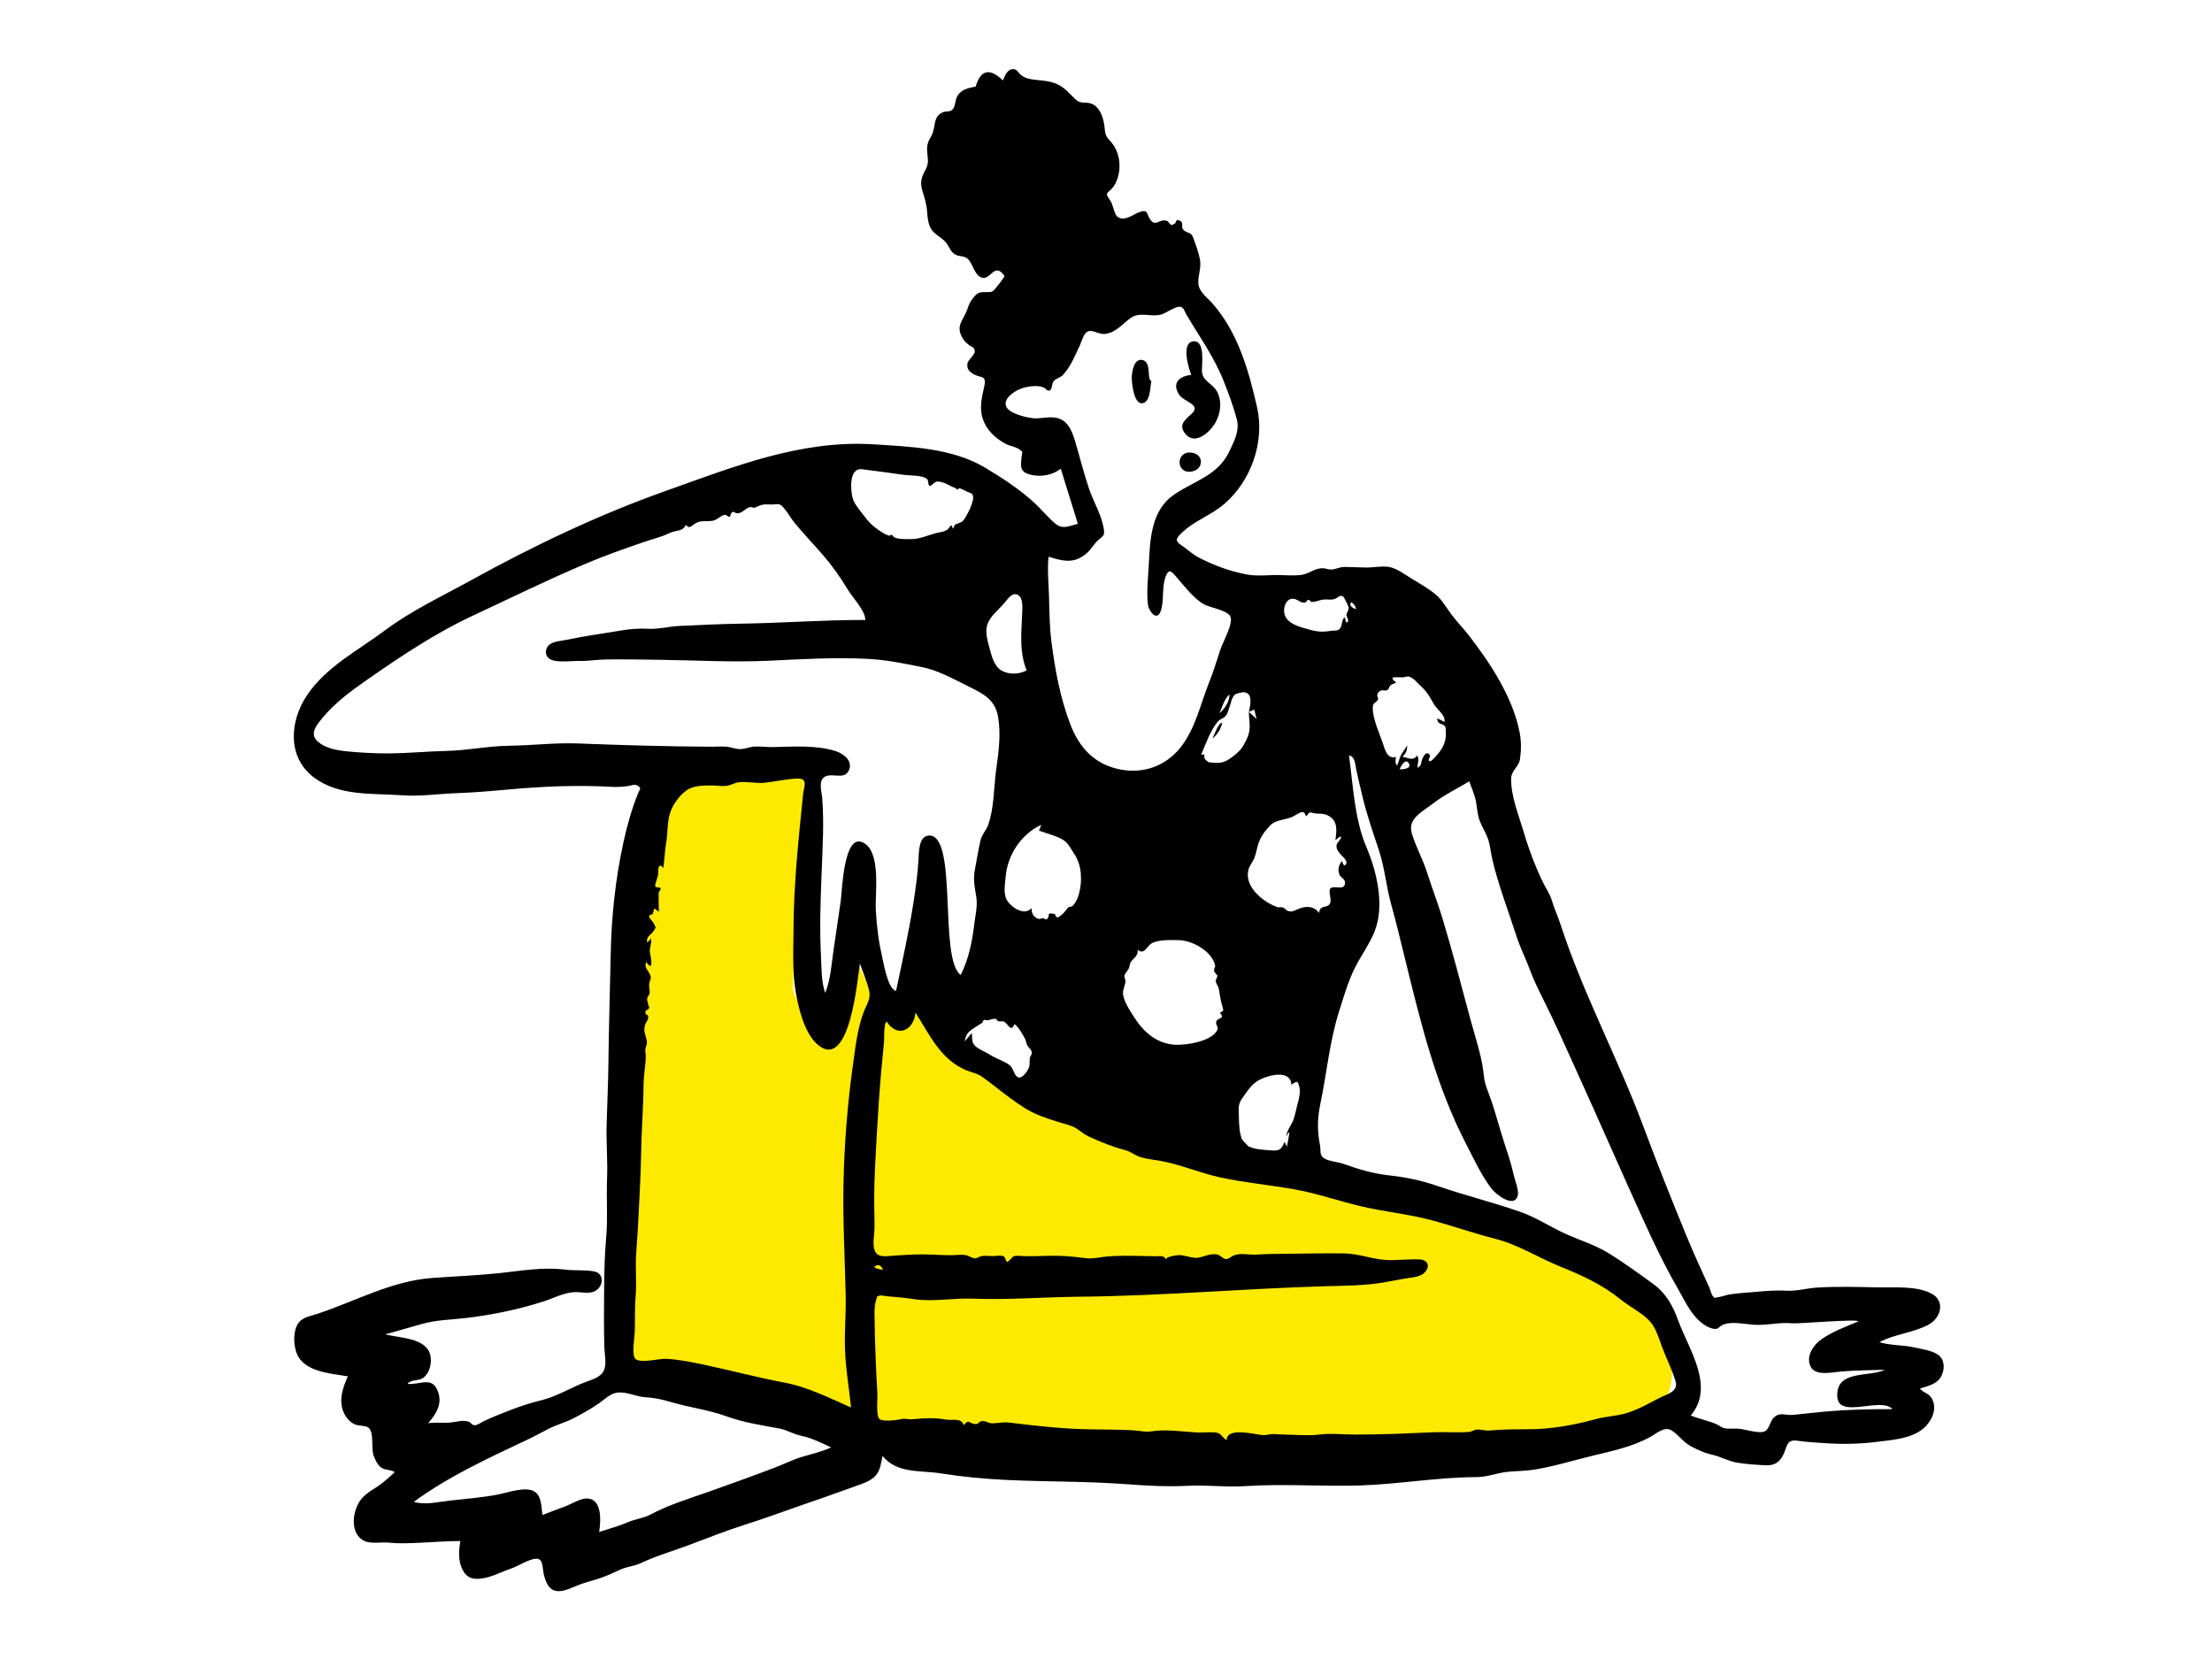
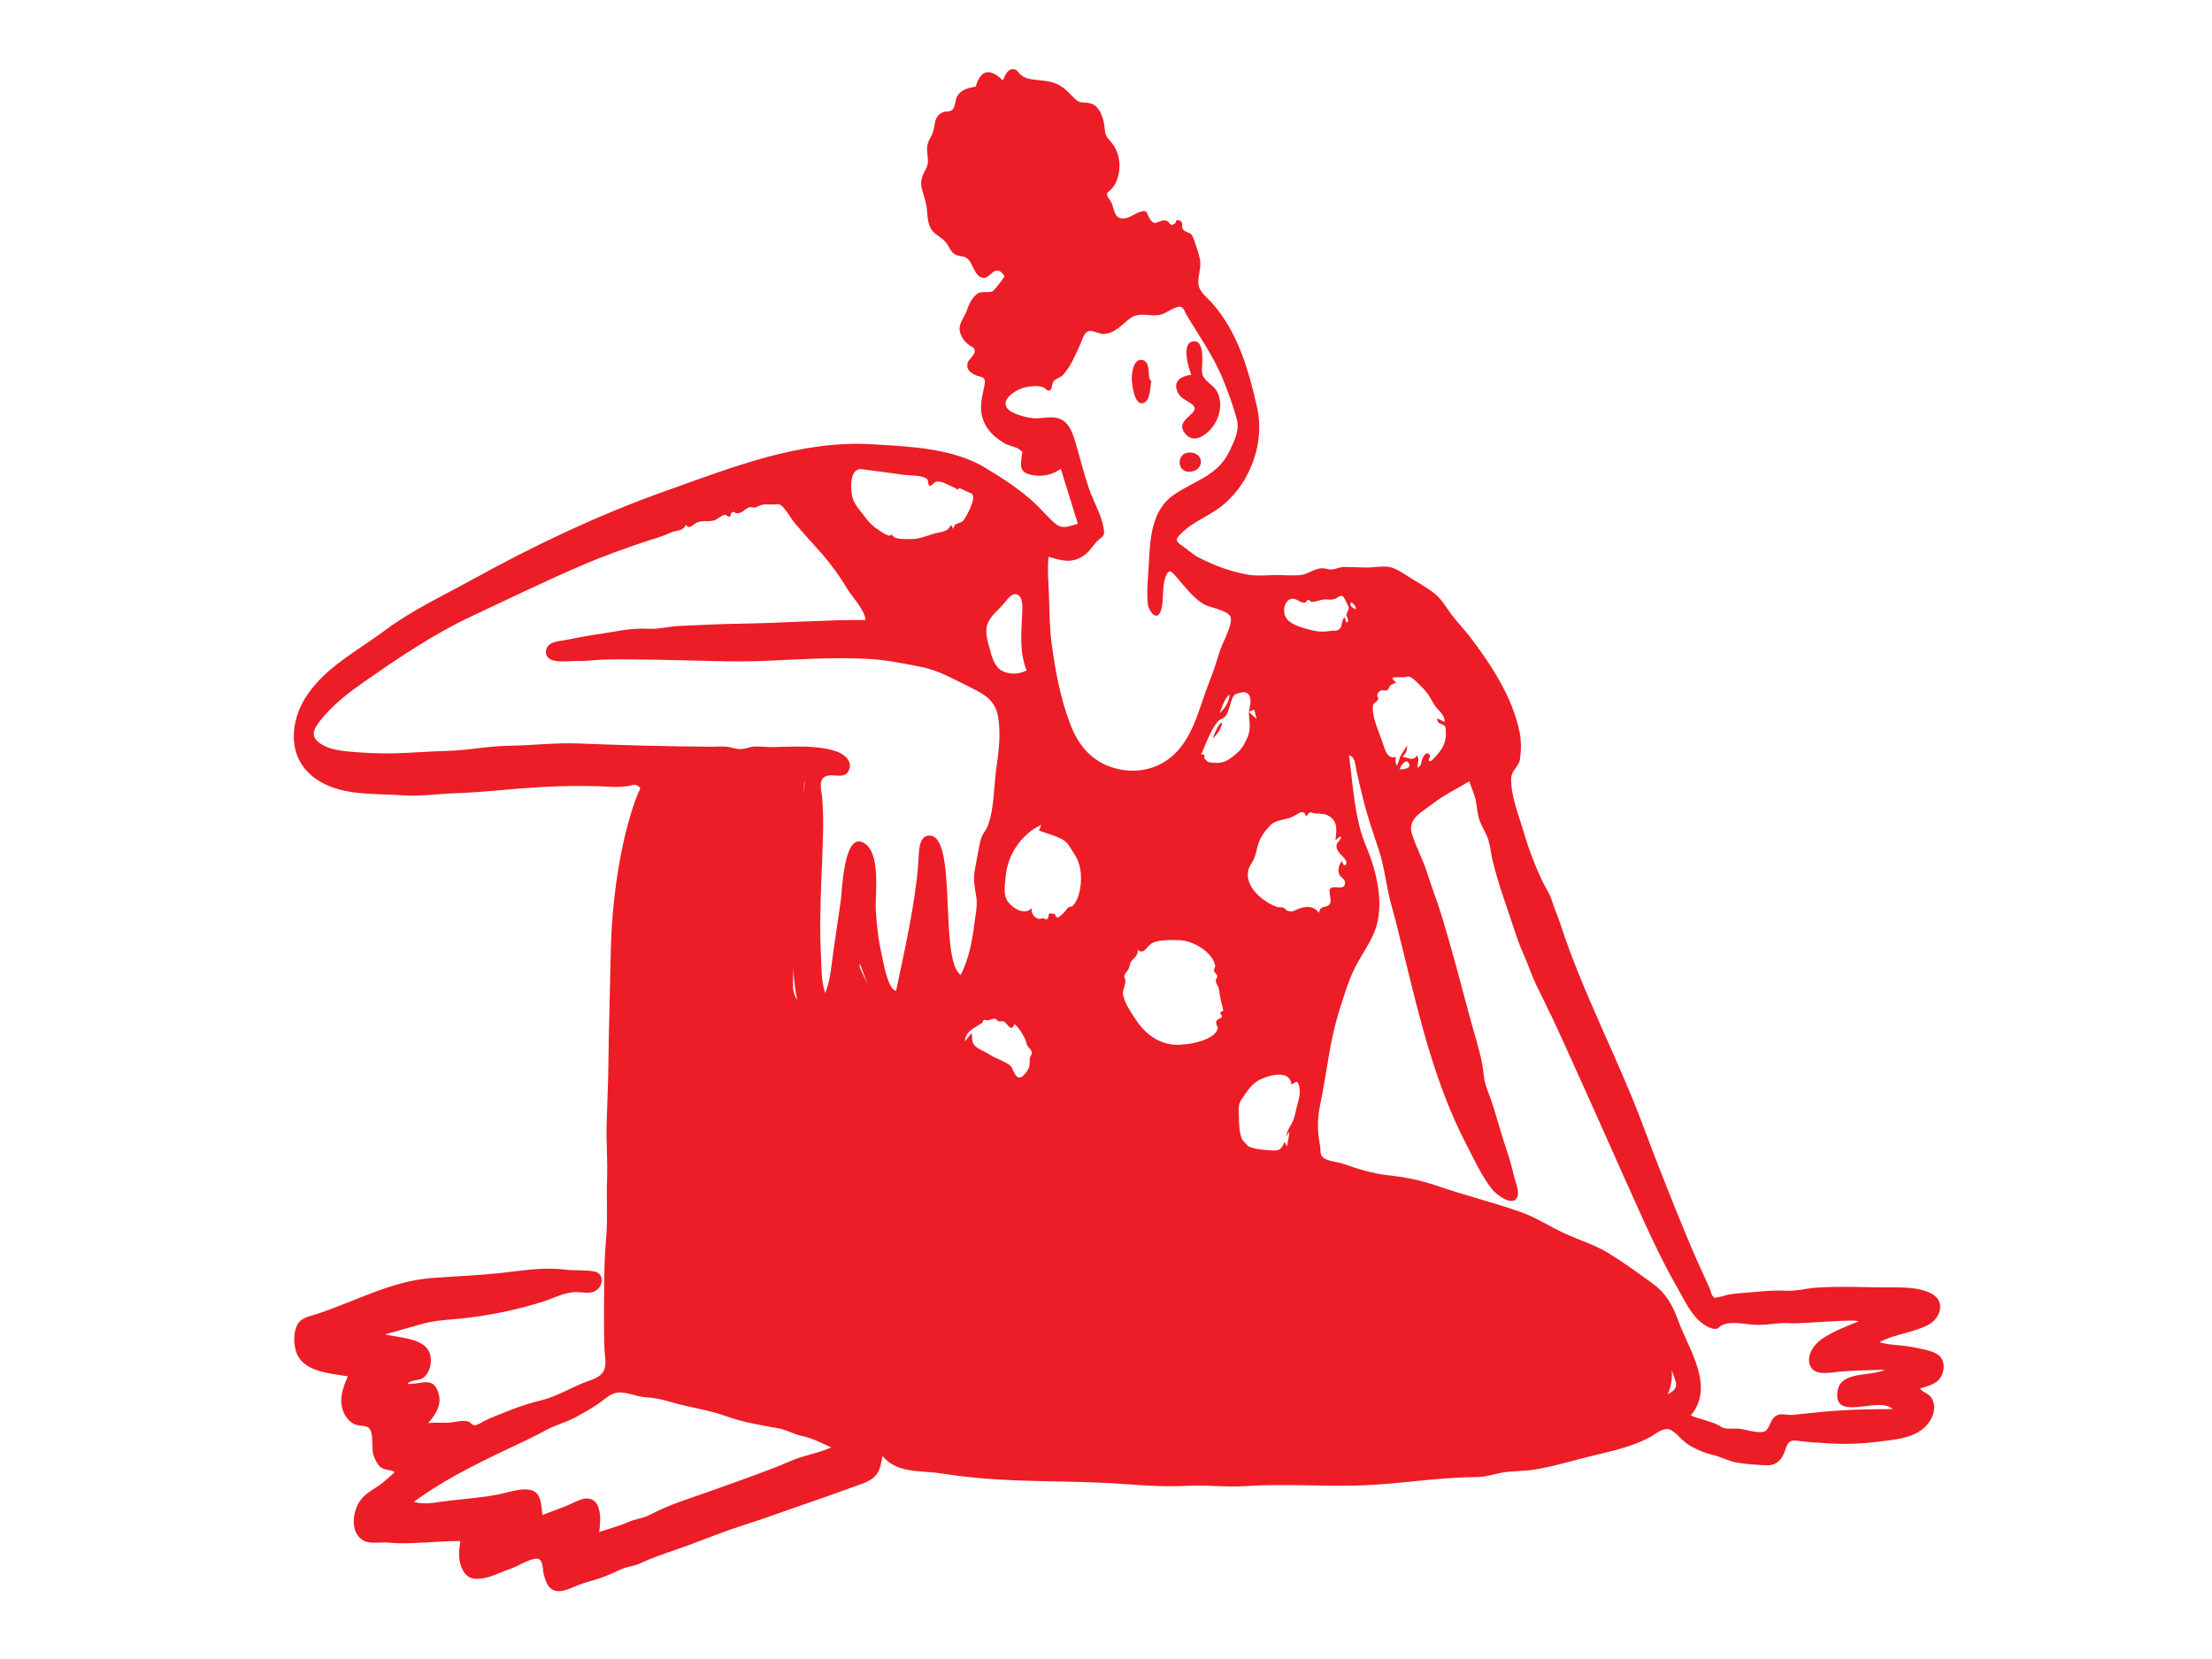
<svg xmlns="http://www.w3.org/2000/svg" viewBox="0 0 1024 768" version="1.1">
  <g id="react-group-118" stroke="none" stroke-width="1" fill="#FFFFFF00" fill-rule="evenodd">
    <g id="react-group-119">
      <rect id="react-rect-121" x="0" y="0" width="1024" height="768" />
-       <path d="M281.53,633.818 C281.649,593.193 282.43,552.554 283.801,511.952 C284.819,481.861 286.123,451.747 288.646,421.738 C289.645,409.851 290.807,397.952 292.636,386.159 C293.769,378.858 294.81,370.902 297.891,364.103 C298.9,361.878 299.874,360.432 302.02,359.293 C309.956,355.082 320.829,354.462 329.578,353.574 C343.922,352.116 358.441,351.697 372.855,351.993 C372.01,367.498 371.166,383.002 370.322,398.505 C369.672,410.445 369.021,422.387 368.371,434.327 C367.961,441.863 366.971,449.615 367.127,457.163 C367.254,463.313 374.486,469.199 378.162,474 C382.671,460.207 387.18,446.414 391.69,432.622 C394.074,438.777 396.622,444.88 399.394,450.87 C401.223,454.822 403.085,458.889 405.51,462.521 C407.726,465.839 408.375,466.307 412.226,465.74 C416.862,465.06 420.382,463.685 423.122,467.13 C425.551,470.185 427.813,473.301 430.449,476.202 C459.556,508.214 504.41,528.096 545.971,537.09 C570.45,542.385 595.144,546.687 619.613,552.087 C656.973,560.333 695.347,568.465 731.03,582.559 C736.622,584.769 742.275,587.141 747.377,590.356 C753.003,593.899 757.021,599.26 760.914,604.567 C770.426,617.538 781.577,638.811 766.906,652.347 C755.659,662.726 738.086,663.768 723.475,664.936 C708.372,666.144 693.216,666.732 678.075,667.225 C636.835,668.564 595.556,668.855 554.297,668.894 C516.6,668.923 478.897,668.71 441.207,667.989 C424.108,667.662 407.631,668.058 391.086,663.67 C357.224,654.692 323.459,645.343 289.68,636.059 C286.964,635.313 284.247,634.567 281.53,633.818" id="react-path-122" fill="#FEEA00" />
-       <g id="react-group-120" transform="translate(135.9999, 31.99952)" fill="#000000">
+       <path d="M281.53,633.818 C281.649,593.193 282.43,552.554 283.801,511.952 C284.819,481.861 286.123,451.747 288.646,421.738 C289.645,409.851 290.807,397.952 292.636,386.159 C293.769,378.858 294.81,370.902 297.891,364.103 C298.9,361.878 299.874,360.432 302.02,359.293 C309.956,355.082 320.829,354.462 329.578,353.574 C343.922,352.116 358.441,351.697 372.855,351.993 C372.01,367.498 371.166,383.002 370.322,398.505 C369.672,410.445 369.021,422.387 368.371,434.327 C367.961,441.863 366.971,449.615 367.127,457.163 C367.254,463.313 374.486,469.199 378.162,474 C382.671,460.207 387.18,446.414 391.69,432.622 C394.074,438.777 396.622,444.88 399.394,450.87 C401.223,454.822 403.085,458.889 405.51,462.521 C407.726,465.839 408.375,466.307 412.226,465.74 C416.862,465.06 420.382,463.685 423.122,467.13 C425.551,470.185 427.813,473.301 430.449,476.202 C459.556,508.214 504.41,528.096 545.971,537.09 C570.45,542.385 595.144,546.687 619.613,552.087 C656.973,560.333 695.347,568.465 731.03,582.559 C736.622,584.769 742.275,587.141 747.377,590.356 C753.003,593.899 757.021,599.26 760.914,604.567 C770.426,617.538 781.577,638.811 766.906,652.347 C755.659,662.726 738.086,663.768 723.475,664.936 C708.372,666.144 693.216,666.732 678.075,667.225 C636.835,668.564 595.556,668.855 554.297,668.894 C516.6,668.923 478.897,668.71 441.207,667.989 C424.108,667.662 407.631,668.058 391.086,663.67 C357.224,654.692 323.459,645.343 289.68,636.059 C286.964,635.313 284.247,634.567 281.53,633.818" id="react-path-122" fill="#EC1D26" />
+       <g id="react-group-120" transform="translate(135.9999, 31.99952)" fill="#EC1D26">
        <path d="M489.631,246.773 C488.049,248.417 490.613,249.683 491.767,250.042 C491.581,248.456 490.816,247.739 489.631,246.773 L489.631,246.773 Z M272.801,555.823 C272.191,554.385 271.281,553.202 269.618,553.881 C266.868,555.002 272.431,555.808 272.801,555.823 L272.801,555.823 Z M511.891,324.111 C513.028,324.252 517.677,323.961 516.24,321.431 C514.574,318.499 512.284,323.203 511.891,324.111 L511.891,324.111 Z M428.524,298.172 C430.968,296.077 433.158,292.874 433.184,289.546 C430.88,291.075 429.649,295.807 428.524,298.172 L428.524,298.172 Z M487.131,256.108 C489.167,256.211 487.304,253.345 487.324,252.774 C487.366,251.549 488.512,250.497 488.326,249.044 C488.319,248.985 486.267,244.391 485.726,244.099 C484.203,243.279 483.318,244.782 481.951,245.247 C479.927,245.936 478.939,245.328 476.766,245.54 C474.851,245.727 473.238,246.659 471.236,246.658 C470.761,246.658 470.235,245.65 469.689,245.706 C468.838,245.793 468.757,246.878 468.155,246.932 C466.04,247.12 465.917,246.28 463.944,245.491 C460.665,244.179 458.364,247.231 458.438,250.838 C458.535,255.616 463.519,257.569 467.338,258.667 C472.263,260.082 474.999,260.935 480.003,260.044 C481.45,259.785 482.92,260.246 484.062,259.248 C485.597,257.906 484.783,255.075 486.535,253.767 C486.734,254.547 486.932,255.328 487.131,256.108 L487.131,256.108 Z M313.862,446.209 C314.271,449.331 313.413,450.939 316.442,453.031 C318.23,454.267 320.478,455.08 322.372,456.318 C325.115,458.111 329.226,459.263 331.659,461.325 C333.204,462.634 333.479,466.34 335.621,466.789 C337.444,467.17 339.617,463.876 340.242,462.393 C340.934,460.75 340.472,459.397 340.753,457.756 C340.942,456.655 341.766,456.426 341.621,455.132 C341.47,453.775 340.154,453.058 339.582,451.981 C339.07,451.016 338.915,449.647 338.514,448.885 C337.567,447.092 335.466,443.283 333.593,442.096 C332.015,446.238 330.819,442.041 328.631,440.825 C327.815,440.803 326.998,440.795 326.182,440.804 C325.759,440.401 325.328,440.006 324.891,439.62 C323.882,439.526 322.22,440.065 321.31,440.346 C320.81,440.232 320.303,440.165 319.789,440.146 C319.107,440.345 318.836,440.725 318.98,441.285 C319.277,441.149 317.629,442.149 317.472,442.256 C314.219,444.466 311.235,445.348 310.632,450.049 C311.709,448.77 312.786,447.489 313.862,446.209 L313.862,446.209 Z M339.232,278.355 C335.754,269.341 336.858,261.399 337.194,251.964 C337.273,249.749 337.745,244.997 335.43,243.527 C332.541,241.694 330.137,245.84 328.628,247.556 C326.038,250.501 322.423,253.205 321.096,257.027 C319.924,260.399 321.133,264.536 322.027,267.877 C322.991,271.477 324.183,276.317 327.46,278.311 C330.96,280.44 335.705,280.231 339.232,278.355 L339.232,278.355 Z M461.836,470.061 C461.335,463.152 451.726,465.573 447.405,467.703 C444.174,469.296 442.366,471.725 440.331,474.613 C438.021,477.892 437.264,478.808 437.448,482.706 C437.617,486.262 437.419,489.839 438.31,493.377 C438.762,495.173 438.863,495.49 440.055,496.727 C440.052,496.724 442.119,498.783 441.544,498.454 C444.21,499.976 448.186,500.231 451.318,500.467 C455.795,500.803 456.872,500.864 458.689,496.609 C459.038,497.35 459.388,498.09 459.736,498.831 C459.848,498.307 461.092,492.092 460.805,492.153 C460.303,492.261 459.764,493.707 459.518,494.075 C459.674,491.212 461.712,489.072 462.699,486.519 C463.608,484.172 463.981,481.514 464.682,479.086 C465.36,476.736 466.119,473.467 465.463,471.028 C464.591,467.789 464.316,468.711 461.836,470.061 L461.836,470.061 Z M519.85,317.765 C521.411,319.236 520.02,321.615 520.223,323.437 C522.345,322.136 521.609,321.439 522.431,319.322 C522.96,317.959 524.52,315.351 525.882,317.585 C526.455,318.524 524.561,319.814 525.843,320.366 C526.597,320.69 528.603,318.166 528.97,317.769 C531.499,315.031 533.117,312.232 533.326,308.498 C533.384,307.476 533.369,304.926 533.006,304.339 C531.955,302.645 529.159,303.647 529.399,300.55 C530.512,301.104 531.625,301.657 532.738,302.211 C533.084,298.728 529.325,296.667 527.754,293.903 C525.964,290.754 524.802,288.463 521.886,285.754 C520.54,284.503 518.35,281.926 516.602,281.324 C515.243,280.856 514.692,281.547 513.321,281.56 C510.455,281.587 506.147,280.812 510.414,283.992 C509.547,284.399 508.408,284.652 507.669,285.293 C507.121,285.768 506.916,287.125 506.274,287.45 C504.888,288.15 503.851,286.784 502.286,288.339 C500.639,289.978 502.325,291.011 501.958,291.733 C500.903,293.81 499.451,292.777 499.498,295.943 C499.575,301.163 502.581,307.342 504.199,312.22 C505.15,315.087 506.213,319.57 510.224,318.395 C510.072,319.775 509.723,321.113 510.619,322.344 C511.456,321.359 511.756,319.197 512.32,318.04 C513.152,316.336 514.506,314.69 515.462,313.033 C515.322,315.652 515.038,316.38 513.258,318.363 C515.6,318.65 518.485,320.527 519.85,317.765 L519.85,317.765 Z M348.491,393.627 C350.639,392 347.818,390.185 352.056,391.108 C353.137,391.344 352.051,392.608 353.683,392.654 C354.299,392.671 355.81,391.155 356.237,390.799 C356.628,390.473 358.384,388.106 358.666,387.953 C358.194,388.207 360.798,387.198 359.985,387.853 C361.536,386.604 362.717,384.55 363.414,382.053 C365.124,375.932 364.88,368.618 361.335,363.36 C359.849,361.156 358.663,358.466 356.424,356.987 C353.387,354.981 348.367,353.788 344.975,352.514 L346.073,349.843 C336.761,354.052 330.339,363.877 329.555,373.859 C329.273,377.45 328.25,382.01 330.437,385.193 C332.719,388.516 338.474,392.009 341.652,388.318 C341.169,390.375 342.586,392.835 344.76,393.363 C345.582,393.563 346.358,392.966 346.722,393.019 C347.185,393.085 348.162,393.693 348.491,393.627 L348.491,393.627 Z M263.011,185.217 C256.754,184.472 257.724,195.774 258.898,199.168 C259.844,201.906 263.235,205.716 265.029,208.101 C267.167,210.942 270.019,213.063 273.052,214.876 C274.092,215.497 274.853,215.696 275.75,216.043 C276.069,215.726 276.45,215.561 276.895,215.547 C277.286,216.199 277.84,216.687 278.556,217.01 C280.831,217.718 284.596,217.61 286.857,217.515 C290.501,217.361 294.756,215.264 298.381,214.565 C300.075,214.238 301.018,214.106 302.516,213.226 C303.271,212.783 304.749,209.368 304.96,212.722 C305.894,212.147 305.599,211.201 306.282,210.78 C306.934,210.378 309.019,209.991 309.796,209.106 C310.88,207.872 312.321,205.057 313.075,203.371 C313.56,202.289 314.588,199.501 314.507,198.375 C314.335,195.99 313.566,196.539 311.528,195.551 C310.166,194.891 309.382,194.338 308.021,193.973 C307.863,193.931 307.485,194.744 307.218,194.674 C306.751,194.553 306.563,194.015 306.236,193.91 C303.75,193.104 300.816,190.715 297.742,190.946 C296.415,191.046 295.172,193.068 294.49,192.965 C293.442,192.806 293.965,190.654 293.234,189.874 C291.369,187.888 285.147,188.209 282.731,187.865 C276.164,186.929 269.59,186.056 263.011,185.217 L263.011,185.217 Z M482.19,357.004 C482.789,352.315 483.527,347.658 478.385,345.35 C476.455,344.484 474.849,344.797 472.87,344.562 C470.299,344.256 470.673,343.149 468.765,345.908 C467.71,344.553 468.411,344.113 466.684,343.952 C465.971,343.886 462.86,345.91 462.051,346.241 C458.676,347.622 454.378,347.494 451.832,350.279 C449.358,352.986 447.357,355.588 446.314,359.281 C445.788,361.141 445.442,363.068 444.792,364.894 C444.089,366.869 442.508,368.571 441.967,370.546 C439.764,378.586 449.129,385.924 455.707,388.057 C456.554,387.883 457.385,387.938 458.2,388.22 C458.774,388.599 459.288,389.046 459.744,389.561 C461.814,390.21 462.306,389.996 464.412,389.046 C467.884,387.481 471.94,386.948 474.568,390.61 C475.379,386.348 478.338,388.884 479.761,386.139 C480.547,384.625 478.83,380.431 479.825,379.34 C481.514,377.487 486.782,380.782 486.646,376.454 C486.596,374.877 484.804,374.355 484.183,373.109 C483.068,370.872 483.687,368.504 485.237,366.538 C485.382,366.877 485.943,369.106 486.686,368.516 C488.656,366.949 485.417,364.481 484.71,363.626 C483.545,362.217 482.485,361.141 482.745,359.174 C482.906,357.954 484.863,356.685 484.793,355.499 C484.739,354.596 482.321,356.899 482.19,357.004 L482.19,357.004 Z M390.691,407.629 C390.824,410.916 388.724,411.345 387.341,413.606 C386.965,414.222 386.94,415.697 386.414,416.6 C385.432,418.293 384.749,418.398 384.434,420.047 C384.469,419.863 384.96,421.681 384.972,421.888 C385.107,424.208 383.494,426.063 383.938,428.614 C384.561,432.203 387.288,436.2 389.211,439.185 C393.558,445.933 399.635,451.164 407.96,451.641 C413.52,451.96 426.601,449.737 427.793,443.924 C427.479,443.25 427.213,442.556 426.996,441.842 C426.868,440.809 427.251,440.104 428.145,439.727 C428.831,439.546 429.368,439.165 429.755,438.582 C429.567,437.991 429.257,437.471 428.827,437.023 C428.981,436.245 430.292,436.207 430.271,435.705 C430.232,434.771 429.41,432.43 429.19,431.365 C428.808,429.525 428.599,427.773 428.264,425.921 C427.992,424.423 427.073,423.683 426.837,422.309 C426.675,421.372 427.627,420.522 427.546,419.528 C426.92,418.967 426.411,418.313 426.021,417.566 C425.977,416.79 426.168,416.07 426.594,415.407 C425.66,408.87 416.41,403.379 409.83,403.229 C406.295,403.148 400.259,402.894 397.08,404.741 C394.955,405.975 393.53,410.352 390.691,407.629 L390.691,407.629 Z M248.782,638.044 C244.135,635.949 239.973,633.717 234.996,632.7 C231.404,631.965 228.32,629.947 224.71,629.289 C216.713,627.831 208.076,626.486 200.406,623.682 C192.182,620.674 183.226,619.597 174.797,617.097 C170.647,615.866 167.025,615.059 162.733,614.821 C158.551,614.59 154.252,612.258 150.072,612.652 C146.578,612.982 144.086,615.666 141.352,617.579 C137.807,620.06 133.941,622.199 130.131,624.248 C126.088,626.423 121.584,627.513 117.594,629.634 C114.281,631.394 111.027,633.112 107.611,634.726 C89.462,643.302 71.937,651.313 55.57,663.245 C60.848,664.851 66.852,663.25 72.097,662.684 C79.552,661.878 86.98,661.273 94.361,659.892 C98.68,659.085 107.11,656.004 111.234,658.372 C114.858,660.452 114.58,665.792 115.1,669.364 C118.521,668.044 121.927,666.69 125.378,665.45 C128.092,664.475 132.496,661.794 135.262,661.7 C142.967,661.439 142.125,672.252 141.375,677.214 C145.877,675.685 150.158,674.618 154.522,672.724 C158.02,671.205 161.883,670.87 165.281,669.059 C173.724,664.559 183.092,661.739 192.132,658.545 C202.331,654.94 212.508,651.268 222.62,647.422 C226.776,645.841 230.875,643.754 235.127,642.472 C239.705,641.091 244.392,640.053 248.782,638.044 L248.782,638.044 Z M349.413,225.744 C348.767,231.826 349.433,237.959 349.619,244.048 C349.837,251.178 349.846,258.232 350.769,265.32 C352.435,278.107 354.78,290.897 359.358,302.996 C363.526,314.016 370.56,321.808 382.472,324.19 C393.174,326.329 403.604,322.66 410.415,314.109 C417.48,305.242 419.65,294.043 423.787,283.766 C425.81,278.741 427.308,273.688 428.995,268.546 C430.007,265.466 435.023,256.624 433.588,253.46 C432.187,250.371 423.92,249.315 421.058,247.598 C416.511,244.869 412.306,239.398 408.836,235.4 C406.511,232.721 405.153,230.74 403.585,234.99 C401.7,240.097 403.066,245.997 401.307,250.951 C399.576,255.822 395.798,251.017 395.41,247.842 C394.666,241.746 395.561,234.821 395.849,228.694 C396.386,217.276 397.135,204.07 407.431,197.03 C417.189,190.358 427.78,188.282 433.198,176.763 C435.37,172.145 437.923,167.307 436.566,162.14 C434.998,156.177 432.677,149.941 430.394,144.21 C426.008,133.204 419.139,123.621 413.134,113.516 C412.323,112.153 412.153,110.406 410.381,110.021 C408.377,109.585 403.699,112.994 401.756,113.544 C396.465,115.04 391.737,111.936 387.069,115.449 C383.323,118.269 380.147,122.327 375.093,122.622 C372.917,122.749 369.964,120.806 368.089,121.27 C365.7,121.861 365.009,125.426 364.088,127.429 C361.973,132.025 359.613,137.784 356.125,141.541 C354.941,142.816 352.849,143.21 351.838,144.397 C350.661,145.776 351.315,148.576 349.629,148.827 C348.652,148.972 347.872,147.647 347.05,147.331 C345.653,146.793 344.283,146.69 342.788,146.734 C340.022,146.815 337.152,147.483 334.721,148.807 C329.068,151.885 326.979,156.566 333.773,159.381 C336.496,160.51 339.453,161.35 342.399,161.612 C345.632,161.899 348.903,160.89 352.1,161.284 C358.265,162.043 360.161,167.199 361.757,172.497 C363.951,179.785 365.724,187.164 368.188,194.376 C370.201,200.268 373.858,206.257 374.914,212.412 C375.563,216.193 374.713,215.911 372.189,218.249 C370.266,220.029 369.11,222.366 367.027,224.152 C361.219,229.131 356.158,227.804 349.413,225.744 L349.413,225.744 Z M724.289,579.727 C724.112,578.428 696.583,580.912 693.455,580.59 C688.111,580.04 682.422,581.503 676.897,581.316 C672.013,581.15 664.968,579.253 660.936,581.624 C659.441,582.503 659.404,583.541 657.044,583.093 C654.851,582.677 652.541,581.127 650.899,579.69 C646.33,575.692 643.538,569.402 640.55,564.217 C634.569,553.841 629.447,543.09 624.483,532.178 C614.258,509.703 604.42,487.1 594.206,464.62 C589.154,453.501 584.283,442.362 578.834,431.449 C576.509,426.791 573.956,421.682 572.166,416.803 C570.215,411.482 567.65,406.487 565.901,401.032 C562.194,389.479 557.764,378.098 554.926,366.217 C554.207,363.209 553.94,360.059 553.074,357.094 C552.15,353.927 550.263,351.219 549.08,348.153 C547.874,345.029 547.871,342.241 547.271,339.048 C546.672,335.866 545.21,332.764 544.157,329.716 C538.736,332.985 532.563,335.96 527.574,339.845 C522.667,343.668 515.507,346.87 517.561,353.781 C519.429,360.067 522.737,365.847 524.705,372.125 C526.913,379.168 529.625,386.053 531.756,393.112 C536.329,408.267 540.332,423.6 544.427,438.891 C546.351,446.075 548.755,453.273 550.165,460.58 C550.899,464.381 550.779,467.78 552.161,471.462 C553.511,475.061 554.791,478.582 555.9,482.267 C557.874,488.826 559.758,495.399 561.942,501.89 C563.124,505.403 564.069,508.955 564.909,512.564 C565.418,514.745 567.149,518.94 566.662,521.198 C565.264,527.7 556.664,521.075 554.606,518.421 C549.831,512.265 546.406,504.734 542.83,497.841 C528.472,470.163 521.412,440.31 514.009,410.18 C512.063,402.259 510.184,394.409 507.997,386.57 C505.705,378.356 505.038,369.768 502.333,361.6 C499.538,353.161 496.687,345.028 494.634,336.345 C493.685,332.325 492.681,328.307 491.838,324.264 C491.388,322.105 491.369,318.134 488.494,317.704 C490.345,331.252 491.029,347.124 496.428,359.83 C501.322,371.354 505.212,387.143 500.264,399.378 C497.885,405.262 494.121,410.287 491.291,415.892 C488.126,422.159 486.064,429.354 483.943,436.032 C479.551,449.86 478.255,464.403 475.316,478.548 C473.775,485.962 473.745,491.033 475.082,498.328 C475.512,500.677 474.753,502.544 476.731,504.05 C478.721,505.565 483.323,505.871 485.782,506.74 C493.247,509.379 499.665,511.315 507.57,512.18 C515.037,512.998 522.049,514.481 529.161,516.927 C541.977,521.334 555.304,524.628 567.897,529.046 C574.785,531.463 581.428,535.769 588.05,538.857 C594.938,542.07 602.245,544.169 608.738,548.179 C615.733,552.497 622.65,557.512 629.278,562.353 C635.418,566.837 638.361,572.411 640.917,579.389 C645.776,592.655 658.027,609.871 646.711,623.257 C650.678,624.981 655.218,625.666 659.019,627.509 C660.331,628.146 660.722,628.767 662.214,629.133 C664.165,629.612 666.676,629.229 668.674,629.359 C671.564,629.547 677.654,631.626 680.472,630.786 C683.106,630 683.221,626.179 685.113,624.293 C687.919,621.497 690.612,623.3 694.045,622.989 C699.13,622.528 704.196,621.861 709.284,621.417 C719.55,620.522 729.787,620.311 740.087,620.335 C734.725,614.384 715.006,625.215 714.522,614.435 C713.961,601.961 729.186,605.703 736.587,602.105 C729.86,602.303 723.133,602.368 716.419,602.901 C712.345,603.225 704.512,605.175 702.208,600.698 C699.732,595.884 703.716,590.316 707.447,587.802 C712.61,584.324 718.577,582.106 724.289,579.727 L724.289,579.727 Z M163.213,413.402 C161.979,415.862 163.89,416.853 164.756,418.836 C165.952,421.576 164.771,421.031 164.531,423.609 C164.37,425.338 164.842,426.154 164.744,427.773 C164.703,428.462 163.723,429.377 163.608,430.161 C163.401,431.568 164.162,432.216 164.079,433.238 C164.038,433.745 164.694,433.835 164.56,434.57 C164.444,435.211 162.968,435.662 162.881,436.065 C162.381,438.402 163.782,437.232 163.996,438.34 C164.354,440.189 163.314,440.506 162.722,442.207 C161.701,445.14 162.688,446.507 163.319,449.257 C163.853,451.576 163.06,451.592 162.759,453.807 C162.576,455.15 162.964,455.314 162.958,456.563 C162.94,460.877 161.975,465.363 161.935,469.934 C161.84,480.752 160.924,491.413 160.787,502.205 C160.652,512.809 159.88,523.545 159.416,534.282 C159.19,539.517 158.659,544.734 158.43,549.97 C158.163,556.05 158.758,562.101 158.246,568.157 C157.781,573.662 158.06,579.185 157.832,584.705 C157.725,587.324 156.377,595.249 158.097,597.01 C160.331,599.296 169.383,596.862 172.311,597.023 C177.815,597.324 183.618,598.432 189.011,599.568 C201.792,602.26 214.602,605.688 227.388,608.103 C238.049,610.116 248.051,615.237 257.974,619.571 C257.065,610.455 255.46,601.562 255.163,592.374 C254.897,584.116 255.675,575.901 255.492,567.653 C255.101,550.055 254.104,532.652 254.497,515.057 C254.898,497.165 256.34,478.896 258.831,461.174 C259.976,453.031 260.869,444.356 263.782,436.619 C265.102,433.114 267.251,430.544 266.359,426.688 C265.392,422.512 263.482,418.146 262.07,414.096 C261.032,420.692 257.374,464.645 242.346,451.432 C236.478,446.273 233.761,435.096 232.449,427.772 C230.677,417.871 231.313,407.465 231.359,397.446 C231.451,377.033 233.696,356.208 235.755,335.907 C236.166,331.852 238.214,328.226 233.012,328.42 C228.135,328.603 223.123,329.758 218.273,330.327 C214.075,330.819 209.86,329.621 205.86,330.157 C204.026,330.403 202.404,331.489 200.552,331.764 C198.215,332.111 195.773,331.603 193.42,331.606 C189.455,331.611 184.858,331.59 181.567,334.057 C178.11,336.648 175.146,340.936 173.985,345.082 C172.825,349.229 173.135,353.896 172.401,358.038 C171.782,361.529 171.65,365.837 171.071,369.802 C168.562,366.658 168.723,371.196 168.696,372.537 C168.665,374.157 166.922,377.435 167.371,378.385 C167.661,378.998 169.609,378.674 169.774,379.154 C170.113,380.144 168.94,380.562 168.919,381.302 C168.836,384.186 169.001,387.167 168.994,390.075 C168.314,389.555 167.632,389.035 166.951,388.514 C166.593,389.292 166.48,390.306 166.139,391.093 C165.985,391.451 164.547,391.352 164.479,392.056 C164.39,392.975 166.402,394.745 166.79,395.749 C167.485,397.543 167.928,396.835 166.75,398.769 C165.394,400.996 163.174,401.12 163.529,404.357 C164.247,403.807 164.873,403.167 165.409,402.438 C165.745,404.37 164.905,406.073 164.803,407.997 C164.736,409.255 166.267,414.276 165.113,415.116 C164.628,415.47 163.331,413.538 163.213,413.402 L163.213,413.402 Z M264.607,254.994 C264.616,250.756 258.429,244.238 256.301,240.691 C252.907,235.032 249.257,229.909 244.942,224.908 C240.607,219.884 235.979,215.095 231.775,209.961 C230.035,207.838 228.744,205.358 226.97,203.279 C224.753,200.683 224.285,201.481 221.539,201.55 C219.451,201.603 218.089,201.248 216.159,201.868 C215.134,202.197 214.47,202.686 213.369,202.989 C212.68,203.18 211.771,202.511 210.846,202.834 C208.558,203.631 207.78,205.671 205.019,205.629 C204.688,205.624 203.628,204.839 203.475,204.883 C203.288,204.937 202.43,205.592 202.46,205.585 C202.276,205.627 202.329,206.926 201.839,207.151 C201.001,207.537 200.407,206.243 199.644,206.327 C197.716,206.539 196.282,208.529 194.149,209.011 C191.409,209.63 189.039,208.727 186.422,210.002 C184.331,211.02 183.274,213.336 181.535,210.942 C179.96,214.286 177.061,213.273 174.165,214.682 C170.127,216.647 165.75,217.643 161.45,219.127 C152.603,222.18 143.694,225.308 135.07,228.983 C117.181,236.607 99.857,245.061 82.368,253.257 C65.264,261.273 49.444,271.902 34.051,282.602 C26.504,287.847 19.001,293.357 13.114,300.54 C11.33,302.716 8.351,306.096 9.553,309.158 C10.825,312.396 16.201,314.406 19.241,315.027 C23.227,315.843 27.609,316.116 31.667,316.387 C36.048,316.681 40.754,316.826 45.09,316.767 C53.636,316.649 62.018,315.816 70.604,315.627 C80.371,315.411 89.946,313.351 99.693,313.229 C110.408,313.095 121.001,311.752 131.732,312.171 C152.416,312.981 173.082,313.578 193.827,313.678 C196.408,313.69 198.939,313.379 201.474,313.829 C203.531,314.193 205.017,314.913 207.223,314.755 C209.278,314.608 211.183,313.709 213.277,313.6 C216.027,313.457 218.844,313.91 221.608,313.853 C230.94,313.662 242.008,312.814 251.004,315.765 C254.577,316.938 259.069,320.353 256.891,324.779 C254.737,329.155 249.235,325.588 245.829,327.577 C242.656,329.43 244.416,334.486 244.64,337.509 C245.063,343.237 245.14,348.935 244.989,354.675 C244.656,367.351 243.884,380.012 243.736,392.692 C243.665,398.851 243.753,405.008 244.078,411.159 C244.365,416.588 244.174,422.497 246.03,427.678 C248.615,421.209 248.93,414.067 249.955,407.25 C251.065,399.875 252.15,392.5 253.205,385.116 C253.832,380.73 254.483,354.388 263.066,357.829 C272.19,361.486 269.018,381.751 269.432,389.037 C269.823,395.914 270.526,402.765 272.084,409.484 C272.809,412.607 274.801,425.869 278.805,426.726 C281.742,412.847 284.847,398.99 287.006,384.962 C287.959,378.77 288.8,372.531 289.18,366.275 C289.378,363.019 289.137,355.192 293.844,354.813 C307.68,353.698 298.398,411.995 308.737,419.329 C312.561,411.722 314.056,403.789 315.094,395.356 C315.566,391.517 316.576,387.195 315.979,383.345 C315.196,378.308 314.346,375.22 315.398,370.015 C316.258,365.754 316.877,361.379 317.871,357.155 C318.588,354.111 320.459,352.625 321.446,349.88 C324.227,342.151 324.048,332.367 325.157,324.254 C326.28,316.037 327.464,307.959 326.008,299.67 C324.567,291.461 318.562,288.851 311.735,285.462 C304.856,282.048 298.219,278.296 290.665,276.79 C282.183,275.1 274.399,273.46 265.717,273.011 C250.395,272.22 235.379,273.138 220.126,273.864 C203.166,274.672 186.189,273.665 169.238,273.432 C160.998,273.319 152.603,273.16 144.377,273.294 C140.255,273.362 136.256,274.077 132.107,273.973 C128.572,273.885 121.662,274.975 118.568,273.095 C116.14,271.62 116.143,268.352 118.193,266.551 C120.224,264.766 124.207,264.672 126.743,264.121 C134.848,262.362 142.927,261.352 151.09,259.94 C155.791,259.127 159.735,258.857 164.446,259.086 C169.021,259.31 173.687,258.002 178.313,257.78 C188.116,257.312 197.976,256.848 207.784,256.695 C226.792,256.399 245.581,254.948 264.607,254.994 L264.607,254.994 Z M274.526,440.919 C272.997,441.509 273.386,448.814 273.247,450.273 C272.834,454.642 272.381,459.006 271.992,463.377 C271.094,473.468 270.418,483.581 269.866,493.696 C269.315,503.812 268.661,513.96 268.694,524.094 C268.709,528.408 268.902,532.718 268.815,537.032 C268.75,540.257 267.331,546.291 270.083,548.582 C271.929,550.119 275.545,549.427 277.702,549.285 C281.964,549.006 286.237,548.721 290.51,548.689 C295.446,548.651 300.348,549.182 305.287,549.053 C307.182,549.004 309.298,548.688 311.174,549.045 C312.533,549.306 314.016,550.478 315.291,550.529 C316.229,550.567 317.442,549.636 318.479,549.453 C320.093,549.168 321.987,549.498 323.629,549.478 C324.797,549.464 327.613,548.936 328.687,549.626 C329.734,550.298 329.331,551.829 330.288,552.168 C330.652,552.297 332.73,549.829 333.086,549.673 C334.677,548.979 336.997,549.519 338.674,549.538 C343.502,549.592 348.333,549.287 353.163,549.333 C357.871,549.377 362.412,549.925 366.931,550.472 C369.919,550.834 373.35,549.927 376.522,549.661 C381.593,549.236 386.686,549.315 391.77,549.417 C394.322,549.468 396.876,549.508 399.428,549.571 C400.032,549.586 401.228,549.351 401.811,549.525 C404.153,550.228 402.667,550.269 404.322,551.338 C402.151,549.935 409.18,549.021 409.585,549.018 C412.775,548.994 415.698,550.561 418.353,550.254 C421.229,549.922 424.165,548.145 427.329,548.696 C428.808,548.954 430.036,550.608 431.135,550.798 C432.911,551.105 433.518,549.822 435.147,549.18 C438.397,547.898 442.168,549.015 445.561,548.793 C450.324,548.482 454.91,548.471 459.691,548.407 C468.414,548.292 477.136,548.148 485.86,548.233 C493.893,548.311 500.347,551.532 508.336,551.357 C512.526,551.266 516.787,550.9 520.971,551.001 C524.564,551.086 526.399,553.764 523.683,556.91 C521.847,559.037 518.475,559.262 515.886,559.651 C512.043,560.23 508.269,561.062 504.439,561.704 C495.332,563.23 485.8,563.183 476.588,563.46 C439.019,564.591 401.442,567.931 363.85,568.284 C347.344,568.439 330.661,569.829 314.207,569.181 C305.028,568.819 296.055,570.792 286.805,569.374 C282.905,568.776 279.071,568.413 275.139,568.132 C274.627,568.096 271.624,567.515 271.057,567.773 C269.382,568.536 270.317,567.839 269.614,569.776 C268.461,572.958 268.942,578.033 268.948,581.421 C268.96,586.82 269.223,592.23 269.404,597.626 C269.579,602.796 269.866,607.962 270.174,613.127 C270.301,615.264 269.46,623.299 271.108,624.892 C272.383,626.126 278.348,625.542 279.962,625.197 C281.898,624.783 282.079,624.681 284.175,624.927 C285.721,625.109 286.271,625.064 287.819,624.897 C292.252,624.418 297.329,624.333 301.78,625.134 C305.234,625.755 308.862,624.116 310.184,627.749 C312.419,625.013 312.368,626.589 314.824,627.139 C317.354,627.704 316.579,626.07 318.723,625.845 C320.234,625.687 321.582,626.881 323.216,626.892 C325.915,626.909 328.343,626.196 331.229,626.556 C343.971,628.146 356.893,629.575 369.742,629.693 C375.073,629.743 380.341,629.825 385.643,629.987 C388.348,630.069 390.906,630.351 393.566,630.67 C396.073,630.972 398.043,630.369 400.649,630.237 C406.412,629.943 412.458,630.821 418.222,631.136 C420.932,631.284 424.326,630.818 426.925,631.174 C429.537,631.531 429.734,633.515 431.811,634.665 C432.139,628.228 445.6,632.351 449.104,632.359 C450.48,632.363 452.161,631.777 453.822,631.883 C456.571,632.06 459.339,632.105 462.092,632.202 C466.482,632.356 470.725,632.622 474.895,632.09 C480.343,631.396 486.26,632.136 491.763,632.102 C497.755,632.064 503.748,631.983 509.737,631.787 C515.805,631.588 521.862,631.217 527.929,631.022 C533.199,630.852 538.79,631.277 543.985,630.891 C545.332,630.791 546.62,629.804 547.824,629.753 C549.493,629.682 551.362,630.399 553.288,630.234 C559.359,629.716 565.016,629.631 571.152,629.652 C581.678,629.688 592.614,627.744 602.706,624.956 C607.358,623.671 612.193,623.601 616.812,622.223 C622.144,620.631 627.027,617.856 631.934,615.288 C635.777,613.276 641.18,612.34 639.615,607.253 C637.945,601.822 635.278,596.556 633.29,591.221 C631.562,586.583 630.46,582.064 626.714,578.575 C623.012,575.127 618.283,572.812 614.339,569.633 C605.743,562.705 596.77,558.562 586.591,554.459 C576.331,550.323 566.971,544.224 556.193,541.474 C546.185,538.92 536.543,535.496 526.737,532.879 C516.008,530.016 504.944,528.978 494.123,526.433 C483.752,523.993 473.57,520.405 463.062,518.547 C451.693,516.538 440.219,515.504 428.892,513.052 C419.289,510.974 410.127,506.903 400.474,505.279 C397.654,504.804 394.605,504.514 391.876,503.628 C389.324,502.799 387.498,501.121 384.918,500.441 C378.962,498.872 373.786,496.733 368.147,494.183 C365.776,493.11 364.462,491.792 362.407,490.462 C359.956,488.877 356.817,488.314 354.066,487.44 C348.767,485.757 343.489,484.102 338.735,481.147 C333.807,478.085 329.28,474.623 324.744,471.045 C322.823,469.53 320.769,468.009 318.8,466.592 C316.374,464.847 313.885,464.531 311.166,463.391 C299.373,458.443 294.209,446.827 287.785,436.72 C287.182,444.905 279.351,448.703 274.526,440.919 L274.526,440.919 Z M442.129,297.544 C442.942,293.878 444.101,288.617 439.532,288.412 C439.238,288.399 436.211,289.155 435.899,289.356 C434.342,290.357 433.753,293.696 433.159,295.317 C432.636,296.747 432.273,298.651 431.111,299.731 C429.965,300.798 428.768,300.824 427.698,302.102 C424.443,305.991 422.018,312.671 420.049,317.366 C422.72,316.72 420.779,318.512 421.915,319.533 C423.69,321.127 423.137,320.839 425.66,321.086 C430.056,321.516 432.062,320.345 435.499,317.607 C438.414,315.285 439.35,313.764 441.028,310.412 C443.427,305.624 442.257,302.573 442.124,297.541 C443.327,298.648 444.53,299.755 445.733,300.863 C445.36,299.412 444.986,297.961 444.613,296.511 L442.129,297.544 Z M315.677,8.07 C318.013,0.074 322.377,-0.517 328.244,5.228 C329.174,3.173 330.275,-0.018 332.98,5.68434189e-13 C334.897,0.013 335.236,1.563 336.522,2.609 C338.074,3.874 339.284,4.318 341.254,4.655 C345.553,5.39 349.548,5.138 353.594,7.06 C357.28,8.81 359.033,11.366 361.871,13.987 C364.526,16.439 366.463,14.851 369.494,16.092 C372.864,17.472 374.371,21.556 375.024,24.865 C375.821,28.913 374.991,30.203 377.805,33.142 C380.459,35.915 381.867,39.446 382.187,43.256 C382.488,46.859 381.693,51.135 379.613,54.173 C377.272,57.595 374.846,56.649 377.894,60.714 C379.428,62.761 379.601,67.118 381.446,68.43 C384.674,70.723 388.842,67.024 391.693,66.093 C395.567,64.828 394.703,66.944 396.402,69.496 C398.913,73.266 400.406,69.376 403.831,70.129 C405.09,70.406 405.459,71.765 405.902,71.928 C407.466,72.508 405.805,72.293 407.592,71.648 C408.78,71.22 407.966,68.916 410.359,70.231 C412.022,71.146 410.77,72.773 411.526,73.951 C413.011,76.267 415.216,74.917 416.314,77.906 C417.406,80.883 418.885,84.831 419.492,88.086 C420.232,92.04 418.495,95.481 418.749,99.222 C419.015,103.129 422.886,105.762 425.294,108.501 C437.103,121.925 442.103,139.581 445.955,156.647 C449.536,172.508 443.234,190.464 430.86,201.214 C424.587,206.664 416.75,209.001 410.726,214.999 C408.052,217.661 408.087,218.504 411.273,220.686 C413.883,222.473 416.277,224.75 419.043,226.162 C426.154,229.792 433.083,232.385 441.023,233.909 C445.027,234.678 449.196,234.37 453.247,234.226 C457.464,234.076 462.224,234.674 466.346,234.159 C469.987,233.704 472.867,230.765 476.679,231.077 C478.173,231.199 479.089,231.77 480.61,231.635 C482.607,231.459 484.287,230.402 486.411,230.456 C489.64,230.538 492.835,230.592 495.957,230.71 C499.503,230.842 503.671,229.871 507.2,230.484 C510.549,231.065 514.532,234.077 517.445,235.833 C521.036,237.998 525.347,240.502 528.562,243.147 C531.599,245.647 533.741,249.625 536.11,252.729 C538.615,256.013 541.514,258.947 544.033,262.216 C553.951,275.085 564.398,290.936 567.499,307.138 C568.284,311.238 568.241,315.287 567.65,319.405 C567.121,323.083 563.67,324.481 563.565,328.435 C563.352,336.437 567.186,345.714 569.412,353.298 C571.757,361.283 574.694,369.039 578.331,376.548 C579.739,379.456 581.524,381.86 582.41,384.872 C583.492,388.551 585.14,392.041 586.345,395.752 C596.771,427.851 612.933,457.732 624.714,489.344 C631.045,506.331 637.74,523.172 644.643,539.942 C648.04,548.198 651.72,556.201 655.413,564.331 C655.899,565.399 656.244,567.458 657.09,568.193 C658.519,569.435 657.259,568.728 659.26,568.517 C660.986,568.335 662.778,567.548 664.52,567.256 C668.724,566.55 673.03,566.429 677.27,566.011 C682.142,565.529 686.431,565.278 691.306,565.514 C695.843,565.734 700.309,564.386 704.825,564.087 C714.506,563.446 724.053,563.784 733.727,563.965 C741.265,564.106 750.917,563.21 757.892,566.71 C764.88,570.216 762.469,578.29 756.543,581.365 C749.442,585.05 741.084,585.576 734.027,589.331 C739.323,590.961 745.045,590.541 750.44,591.813 C753.917,592.633 759.292,593.239 761.913,595.777 C764.451,598.236 764.194,602.471 762.519,605.355 C760.433,608.945 756.421,609.565 752.81,610.81 C754.437,612.966 756.966,612.798 758.43,615.639 C760.375,619.418 759.159,623.455 756.777,626.722 C751.608,633.815 741.372,634.414 733.381,635.425 C725.529,636.419 717.283,636.657 709.378,636.119 C704.874,635.812 700.43,635.587 695.982,634.953 C690.865,634.223 691.357,637.808 689.534,641.477 C687.77,645.029 685.224,646.551 681.284,646.332 C677.03,646.094 672.313,645.805 668.099,645.092 C664.064,644.41 660.57,642.327 656.7,641.459 C653.215,640.676 650.448,639.412 647.137,637.717 C643.337,635.772 641.316,632.517 637.99,630.282 C634.576,627.988 631.004,631.592 627.647,633.386 C619.488,637.745 610.534,639.673 601.61,641.816 C592.51,644.002 583.648,646.799 574.393,648.312 C570.086,649.015 565.995,648.921 561.708,649.378 C556.768,649.905 552.486,651.792 547.441,651.802 C529.625,651.839 511.694,655.055 493.87,655.65 C476.225,656.239 458.294,654.779 440.668,655.961 C431.656,656.566 422.934,655.353 413.972,655.819 C404.727,656.301 395.155,655.814 385.929,655.108 C366.783,653.643 348.232,654.024 329.287,653.075 C319.432,652.581 309.384,651.653 299.653,650.088 C290.112,648.554 279.315,650.321 272.567,642.021 C271.825,645.275 271.622,648.649 269.244,651.215 C266.743,653.913 262.714,655.002 259.366,656.231 C250.817,659.368 242.175,662.348 233.567,665.325 C225.408,668.148 217.196,671.205 208.972,673.792 C200.328,676.511 192.105,679.807 183.607,682.999 C175.907,685.891 167.929,688.176 160.509,691.663 C157.448,693.101 154.242,693.22 151.316,694.563 C147.702,696.221 144.345,697.812 140.473,699.008 C137.152,700.034 134.114,700.772 130.9,702.106 C127.718,703.427 123.21,705.721 119.88,703.964 C117.539,702.73 116.62,699.894 115.9,697.526 C114.998,694.565 115.767,689.427 112.261,689.56 C108.797,689.691 103.907,693.025 100.511,694.156 C96.448,695.51 92.289,697.774 88.104,698.541 C83.914,699.308 80.616,699.078 78.418,695.182 C75.944,690.798 76.356,686.152 77.096,681.383 C69.964,681.366 63.358,682.036 56.164,682.28 C52.201,682.415 48.347,682.591 44.395,682.154 C40.828,681.761 35.525,682.879 32.431,681.247 C26.142,677.927 27.078,668.537 30.25,663.402 C32.012,660.551 34.773,658.629 37.579,656.899 C41.098,654.731 43.678,652.272 46.76,649.51 C44.75,648.125 42.136,648.798 40.165,647.148 C38.634,645.868 37.681,643.732 36.982,641.91 C35.679,638.513 37.358,630.72 34.418,628.795 C32.848,627.768 30.067,628.203 28.273,627.379 C25.822,626.254 24.101,624.179 23.045,621.71 C20.667,616.144 22.705,610.35 25.025,605.15 C16.235,603.651 3.349,603.055 0.835,592.876 C0.031,589.625 -0.079,585.861 1.027,582.664 C2.669,577.92 6.493,577.664 10.733,576.273 C28.46,570.455 45.063,561.007 64.162,559.606 C74.392,558.856 84.696,558.461 94.914,557.4 C105.177,556.334 115.071,554.453 125.402,555.73 C129.797,556.273 134.885,555.789 139.089,556.584 C143.154,557.351 143.669,562.146 140.562,564.914 C137.542,567.603 133.162,565.883 129.566,566.185 C124.47,566.612 120.177,569.023 115.419,570.541 C103.744,574.267 90.951,576.911 78.776,578.249 C72.24,578.967 66.067,579.063 59.669,580.806 C53.857,582.39 48.105,584.189 42.273,585.705 C48.645,587.409 60.988,587.219 63.109,594.982 C64.106,598.635 63,603.69 59.788,605.949 C57.923,607.261 53.849,606.662 52.675,608.622 C57.692,609.238 63.414,605.378 66.168,610.898 C69.311,617.197 66.236,622.169 62.215,626.846 C65.768,626.257 69.421,626.928 73.009,626.473 C75.778,626.121 78.364,625.288 80.995,626.155 C82.315,626.59 82.141,627.766 83.808,627.773 C85.02,627.778 86.835,626.46 87.887,625.952 C91.885,624.022 95.942,622.452 100.074,620.841 C105.102,618.881 109.88,617.374 114.898,616.144 C121.827,614.444 128.782,610.081 135.542,607.614 C138.406,606.569 142.088,605.498 143.511,602.516 C144.979,599.44 143.854,594.936 143.764,591.683 C143.509,582.531 143.618,573.366 143.674,564.212 C143.721,556.513 143.906,548.959 144.591,541.29 C145.41,532.113 144.677,522.969 145.028,513.778 C145.351,505.338 144.594,496.918 144.824,488.481 C145.081,479.082 145.551,469.717 145.648,460.307 C145.821,443.404 146.39,426.521 146.717,409.622 C147.053,392.263 148.893,374.897 152.603,357.923 C154.265,350.32 156.435,342.576 159.328,335.352 C160.244,333.064 161.204,332.934 159.002,331.626 C157.696,330.851 156.083,331.717 154.802,331.889 C152.108,332.249 149.703,332.408 146.961,332.247 C131.243,331.326 114.969,332.071 99.308,333.484 C91.163,334.219 82.974,334.919 74.796,335.211 C66.64,335.501 58.484,336.766 50.327,336.168 C36.66,335.167 21.072,336.731 9.359,327.928 C-3.14,318.536 -1.963,301.895 6.108,289.872 C15.015,276.603 29.892,269.043 42.315,259.745 C54.52,250.61 68.866,243.91 82.177,236.553 C110.672,220.802 141.292,206.223 171.972,195.338 C203.186,184.265 234.505,171.535 268.501,173.699 C285.724,174.795 304.993,175.435 320.186,184.586 C328.302,189.476 336.159,194.574 343.132,201.033 C346.417,204.076 349.312,207.826 352.81,210.606 C356.061,213.191 359.25,211.421 362.965,210.471 C360.333,201.978 357.701,193.484 355.069,184.991 C351.435,187.811 346.434,188.883 341.708,187.886 C335.971,186.675 336.436,184.224 336.949,179.315 C337.189,177.038 337.81,177.427 335.834,175.989 C334.214,174.809 331.253,174.423 329.388,173.401 C324.735,170.852 320.702,167.109 318.987,161.97 C317.282,156.86 318.49,152.12 319.606,147.048 C320.947,140.949 317.631,143.499 313.839,140.663 C312.171,139.415 311.573,138.331 311.86,136.27 C312.094,134.597 315.401,132.188 315.253,130.541 C315.074,128.556 313.969,128.778 312.399,127.581 C310.667,126.26 309.42,124.64 308.656,122.561 C307.038,118.158 310.336,115.438 311.718,111.378 C312.388,109.41 313.047,107.727 314.363,106.071 C316.695,103.137 317.6,103.201 320.853,103.227 C323.592,103.248 323.562,103.024 325.614,100.547 C326.41,99.586 327.204,98.631 327.892,97.588 C329.074,95.797 329.402,96.04 328.138,94.641 C324.286,90.377 322.529,97.034 319.108,96.632 C315.151,96.167 314.441,89.892 311.96,87.796 C310.224,86.329 308.243,86.888 306.345,85.897 C304.023,84.686 303.557,82.377 302.05,80.442 C299.604,77.302 296.053,76.748 294.421,72.764 C293.495,70.503 293.368,68.175 293.18,65.778 C292.911,62.365 292.018,59.667 291.025,56.418 C290.013,53.104 290.262,50.709 291.908,47.66 C293.604,44.518 293.804,43.461 293.377,39.917 C293.052,37.219 292.952,34.824 294.36,32.417 C295.878,29.823 296.194,28.469 296.689,25.514 C297.12,22.923 297.943,21.057 300.448,19.982 C302.155,19.249 304.003,20.065 305.209,18.396 C306.412,16.73 306.091,14.061 307.327,12.22 C309.343,9.217 312.375,8.747 315.677,8.07 L315.677,8.07 Z" id="react-path-123" />
        <path d="M415.482,141.516 C414.31,138.763 410.389,126.065 416.838,126 C421.955,125.948 420.338,136.967 420.401,139.672 C420.518,144.735 425.815,145.454 427.796,150.047 C430.108,155.402 428.513,161.796 424.91,166.161 C422.159,169.492 416.865,173.309 413.086,169.231 C408.884,164.693 412.922,162.146 415.864,159.32 C420.125,155.225 411.972,154.035 409.855,150.713 C406.258,145.067 410.207,142.13 415.482,141.516" id="react-path-124" />
        <path d="M397.007,144.38 C396.419,146.994 396.598,152.963 393.758,154.372 C388.995,156.735 387.895,145.339 387.932,142.823 C387.972,140.147 388.898,133.824 392.844,134.643 C397.272,135.562 394.76,143.761 397.007,144.38" id="react-path-125" />
        <path d="M414.823,177.48 C421.865,177.699 421.469,186.097 414.716,186.39 C408.432,186.663 408.587,177.287 414.823,177.48" id="react-path-126" />
        <path d="M429.8,302.654 C429.142,305.452 427.608,308.09 425.309,309.853 C425.851,308.747 428.204,302.156 429.8,302.654" id="react-path-127" />
      </g>
    </g>
  </g>
</svg>
